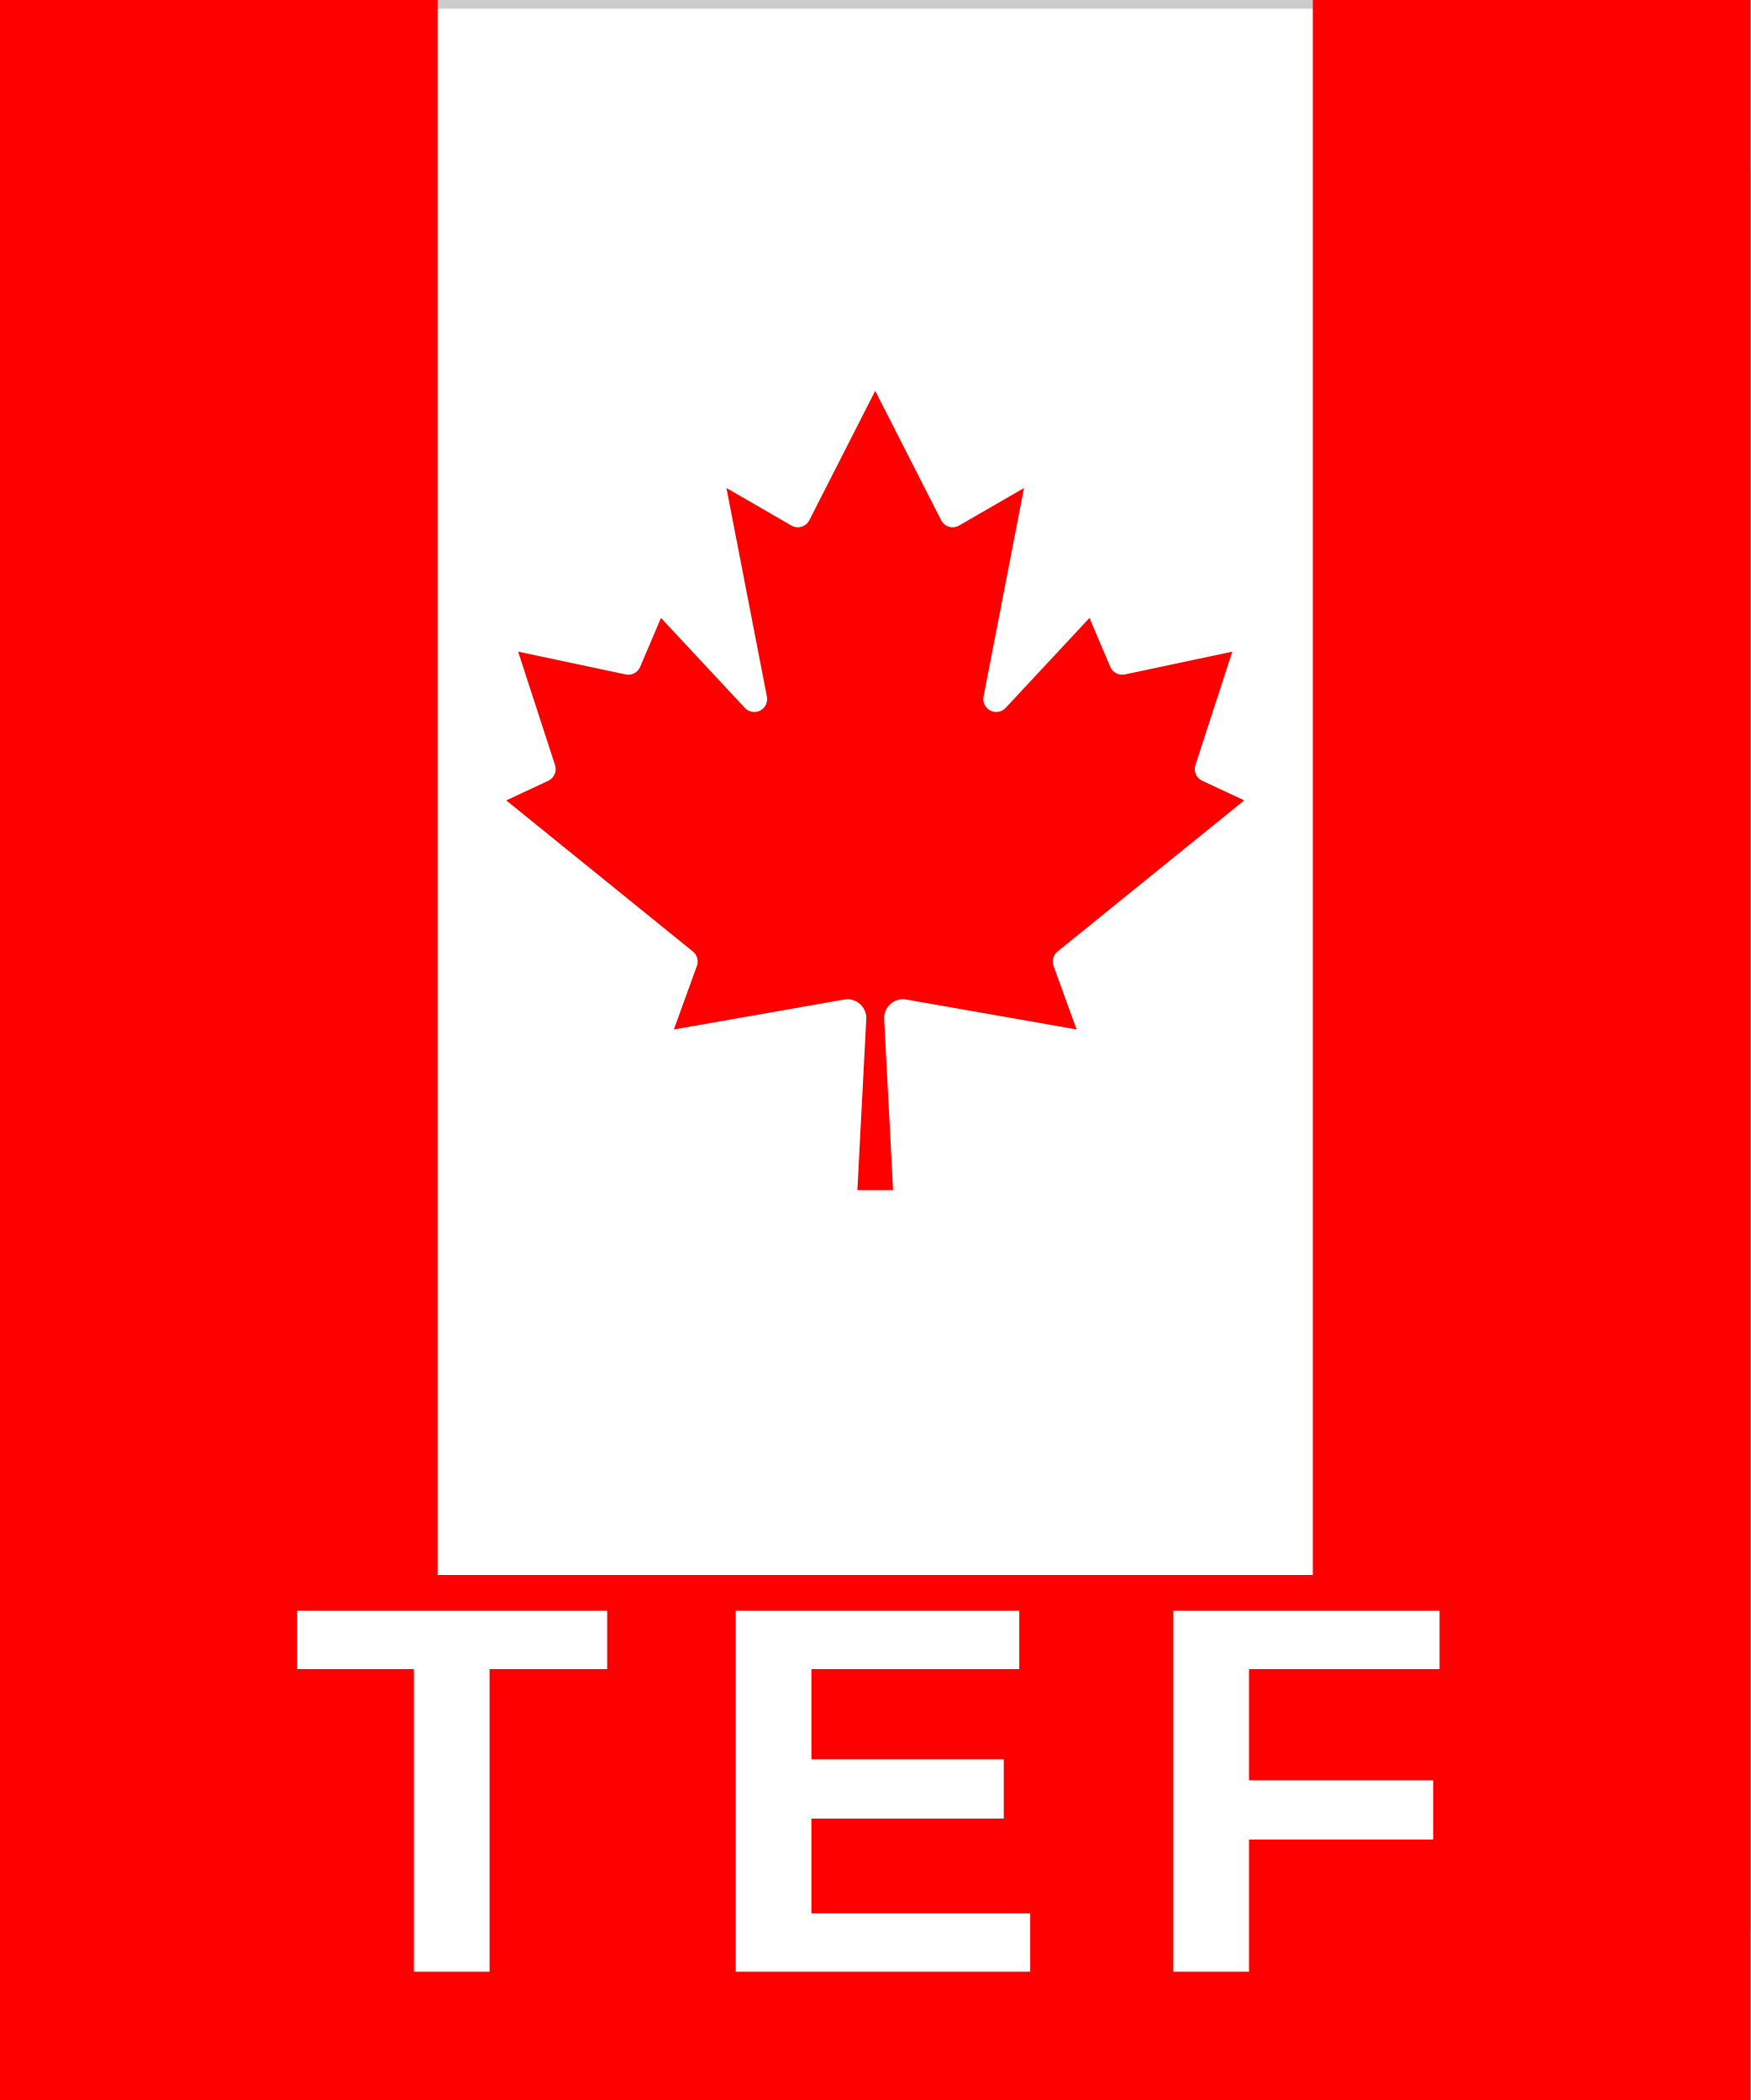
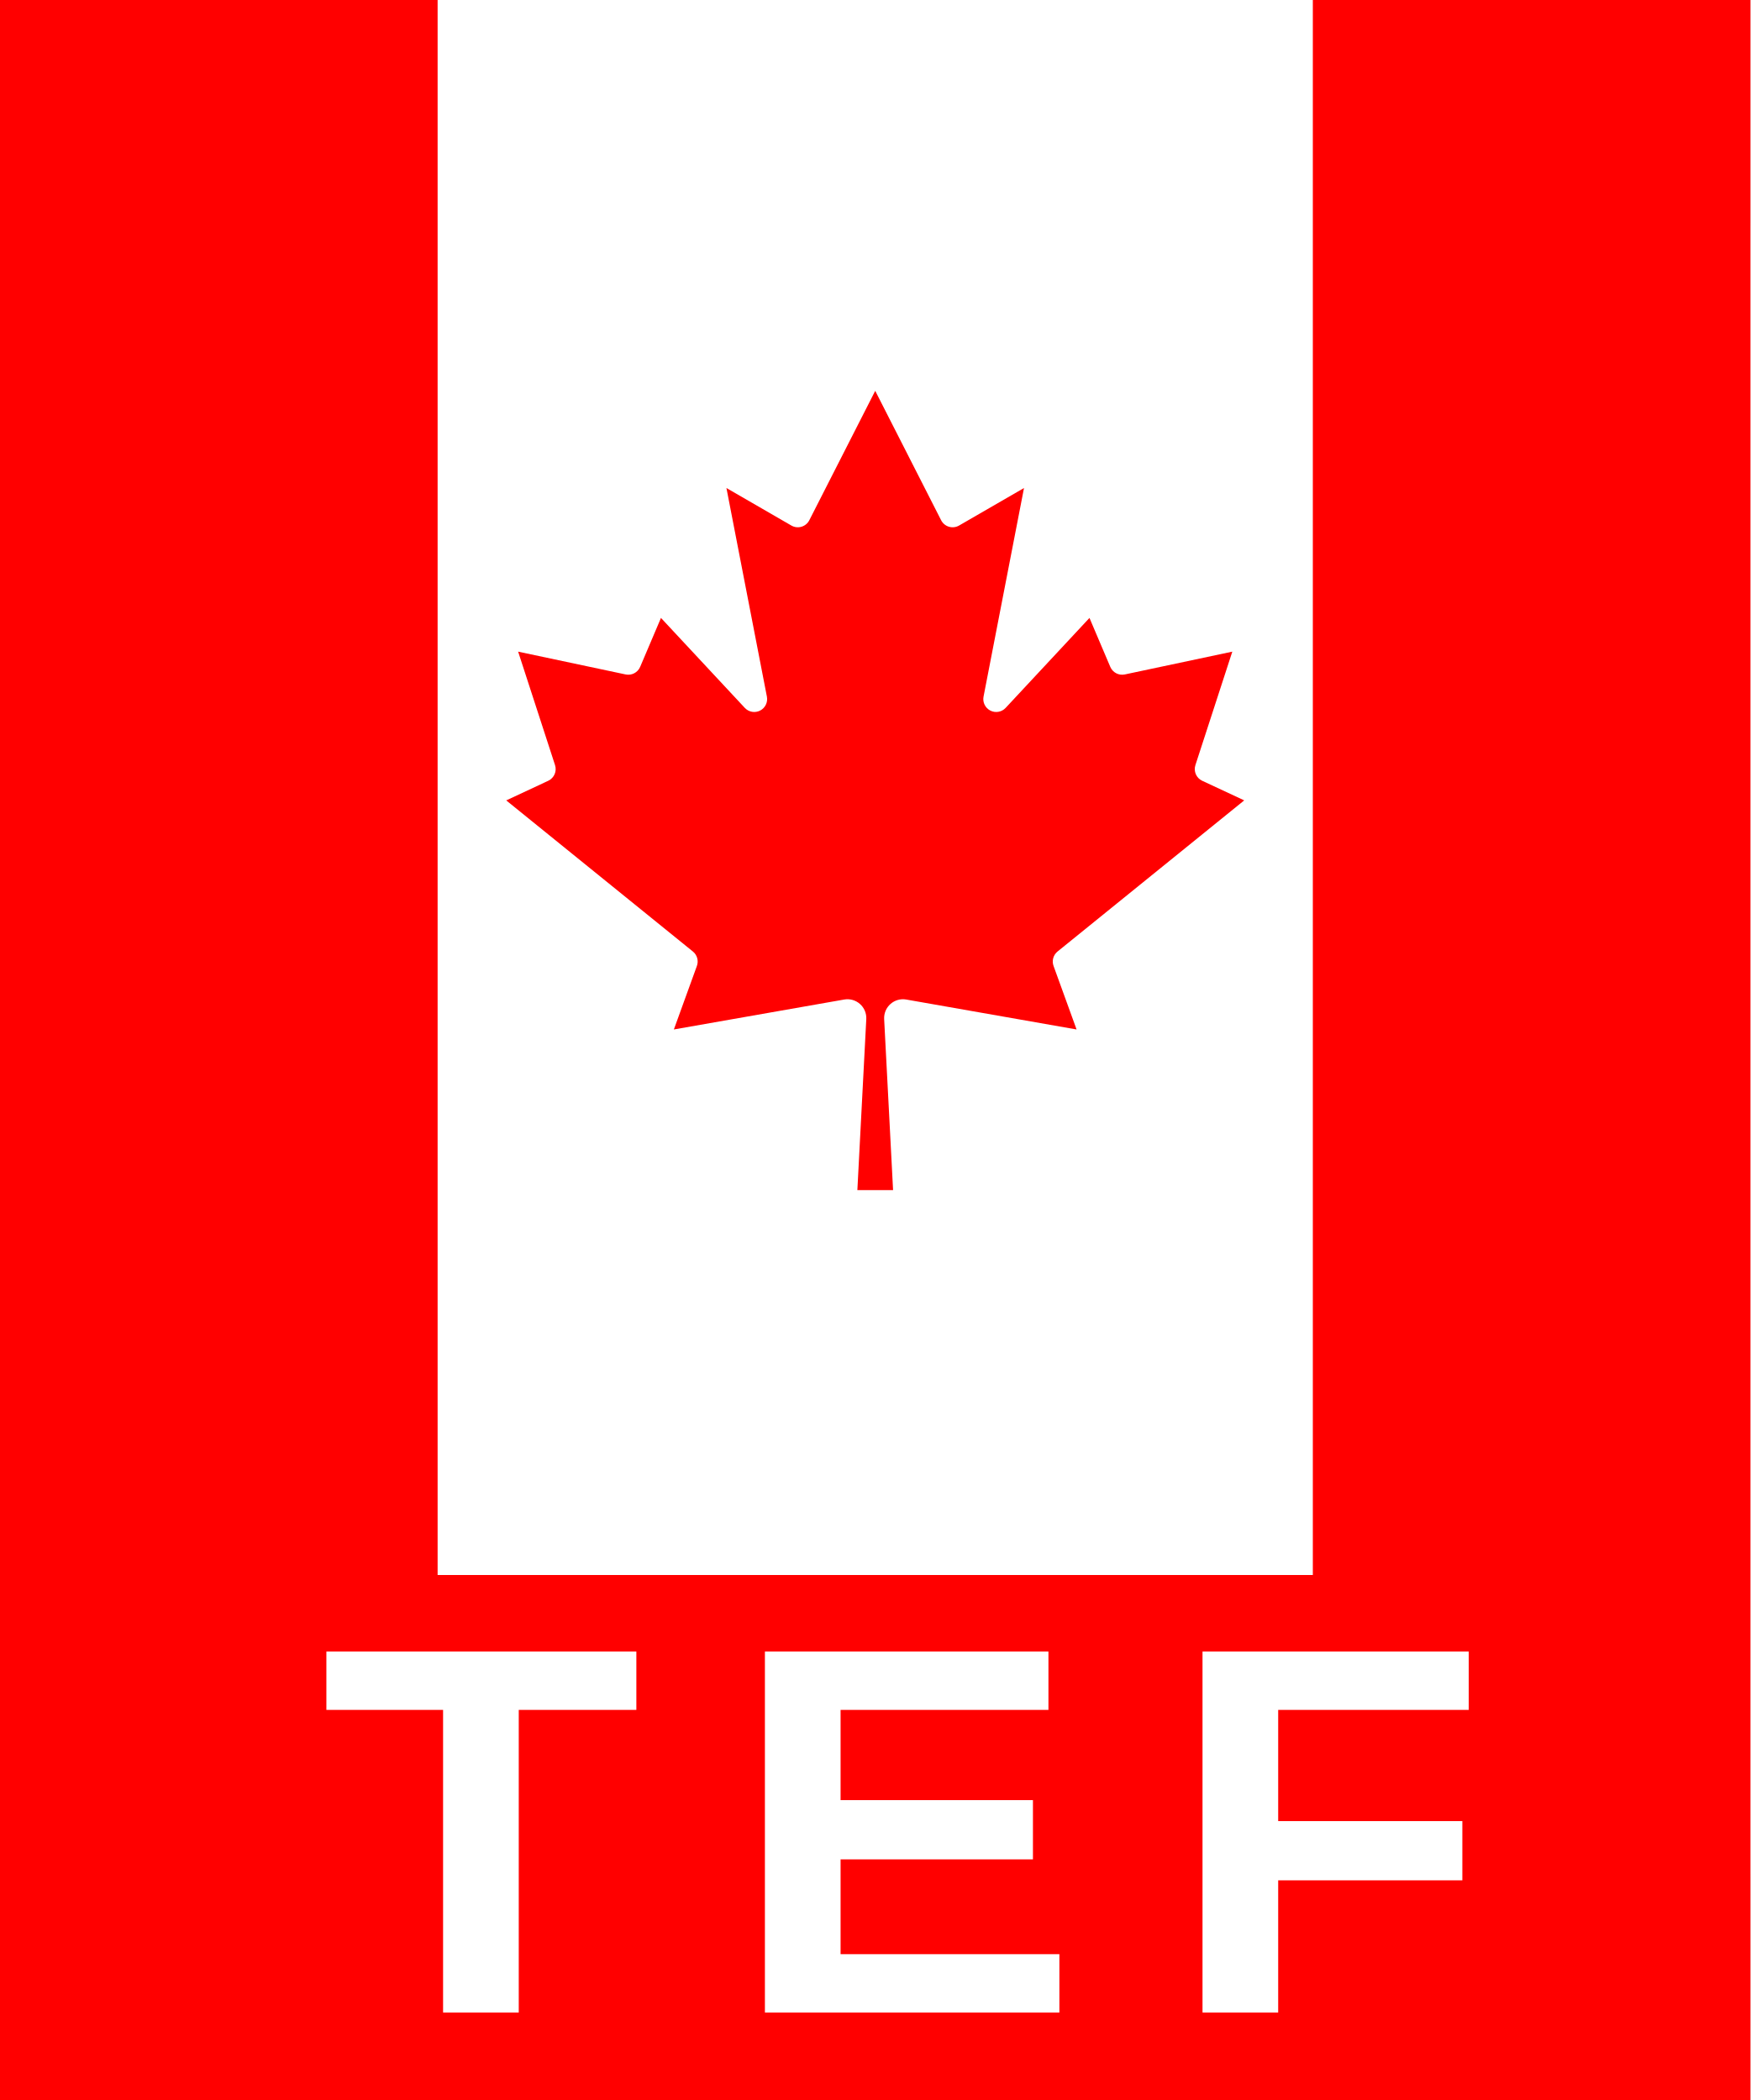
<svg xmlns="http://www.w3.org/2000/svg" version="1.1" viewBox="0 0 30 36" xml:space="preserve">
  <defs>
    <style type="text/css">
    .tef { font-family: 'Segoe UI', Arial, Helvetica, sans-serif; font-size: 9px; font-weight: 700; fill: #FFFFFF; text-anchor: middle; letter-spacing: 1.5px; }
-     .breathe { animation: breathe 2.5s ease-in-out infinite; }
-     @keyframes breathe { 0%,100%{opacity:.75} 50%{opacity:1} }
  </style>
  </defs>
-   <rect width="30" height="36" rx="4" fill="#FFFFFF" stroke="#CCCCCC" stroke-width="0.3" />
+   <rect width="30" height="36" rx="4" fill="#FFFFFF" />
  <rect x="0" y="0" width="7.5" height="27" fill="#FF0000" />
  <rect x="22.5" y="0" width="7.5" height="27" fill="#FF0000" />
-   <g class="breathe" transform="translate(15, 13.5) scale(0.0034)">
+   <g transform="translate(15, 13.5) scale(0.0034)">
    <path fill="#FF0000" d="m-90 2030 45-863a95 95 0 0 0-111-98l-859 151 116-320a65 65 0 0 0-20-73l-941-762 212-99a65 65 0 0 0 34-79l-186-572 542 115a65 65 0 0 0 73-38l105-247 423 454a65 65 0 0 0 111-57l-204-1052 327 189a65 65 0 0 0 91-27l332-652 332 652a65 65 0 0 0 91 27l327-189-204 1052a65 65 0 0 0 111 57l423-454 105 247a65 65 0 0 0 73 38l542-115-186 572a65 65 0 0 0 34 79l212 99-941 762a65 65 0 0 0-20 73l116 320-859-151a95 95 0 0 0-111 98l45 863z" />
  </g>
  <rect x="0" y="27" width="30" height="9" fill="#FF0000" rx="0" />
-   <text class="tef" x="15" y="33.8">TEF</text>
+   <text class="tef" x="15.5" y="34.5">TEF</text>
</svg>
